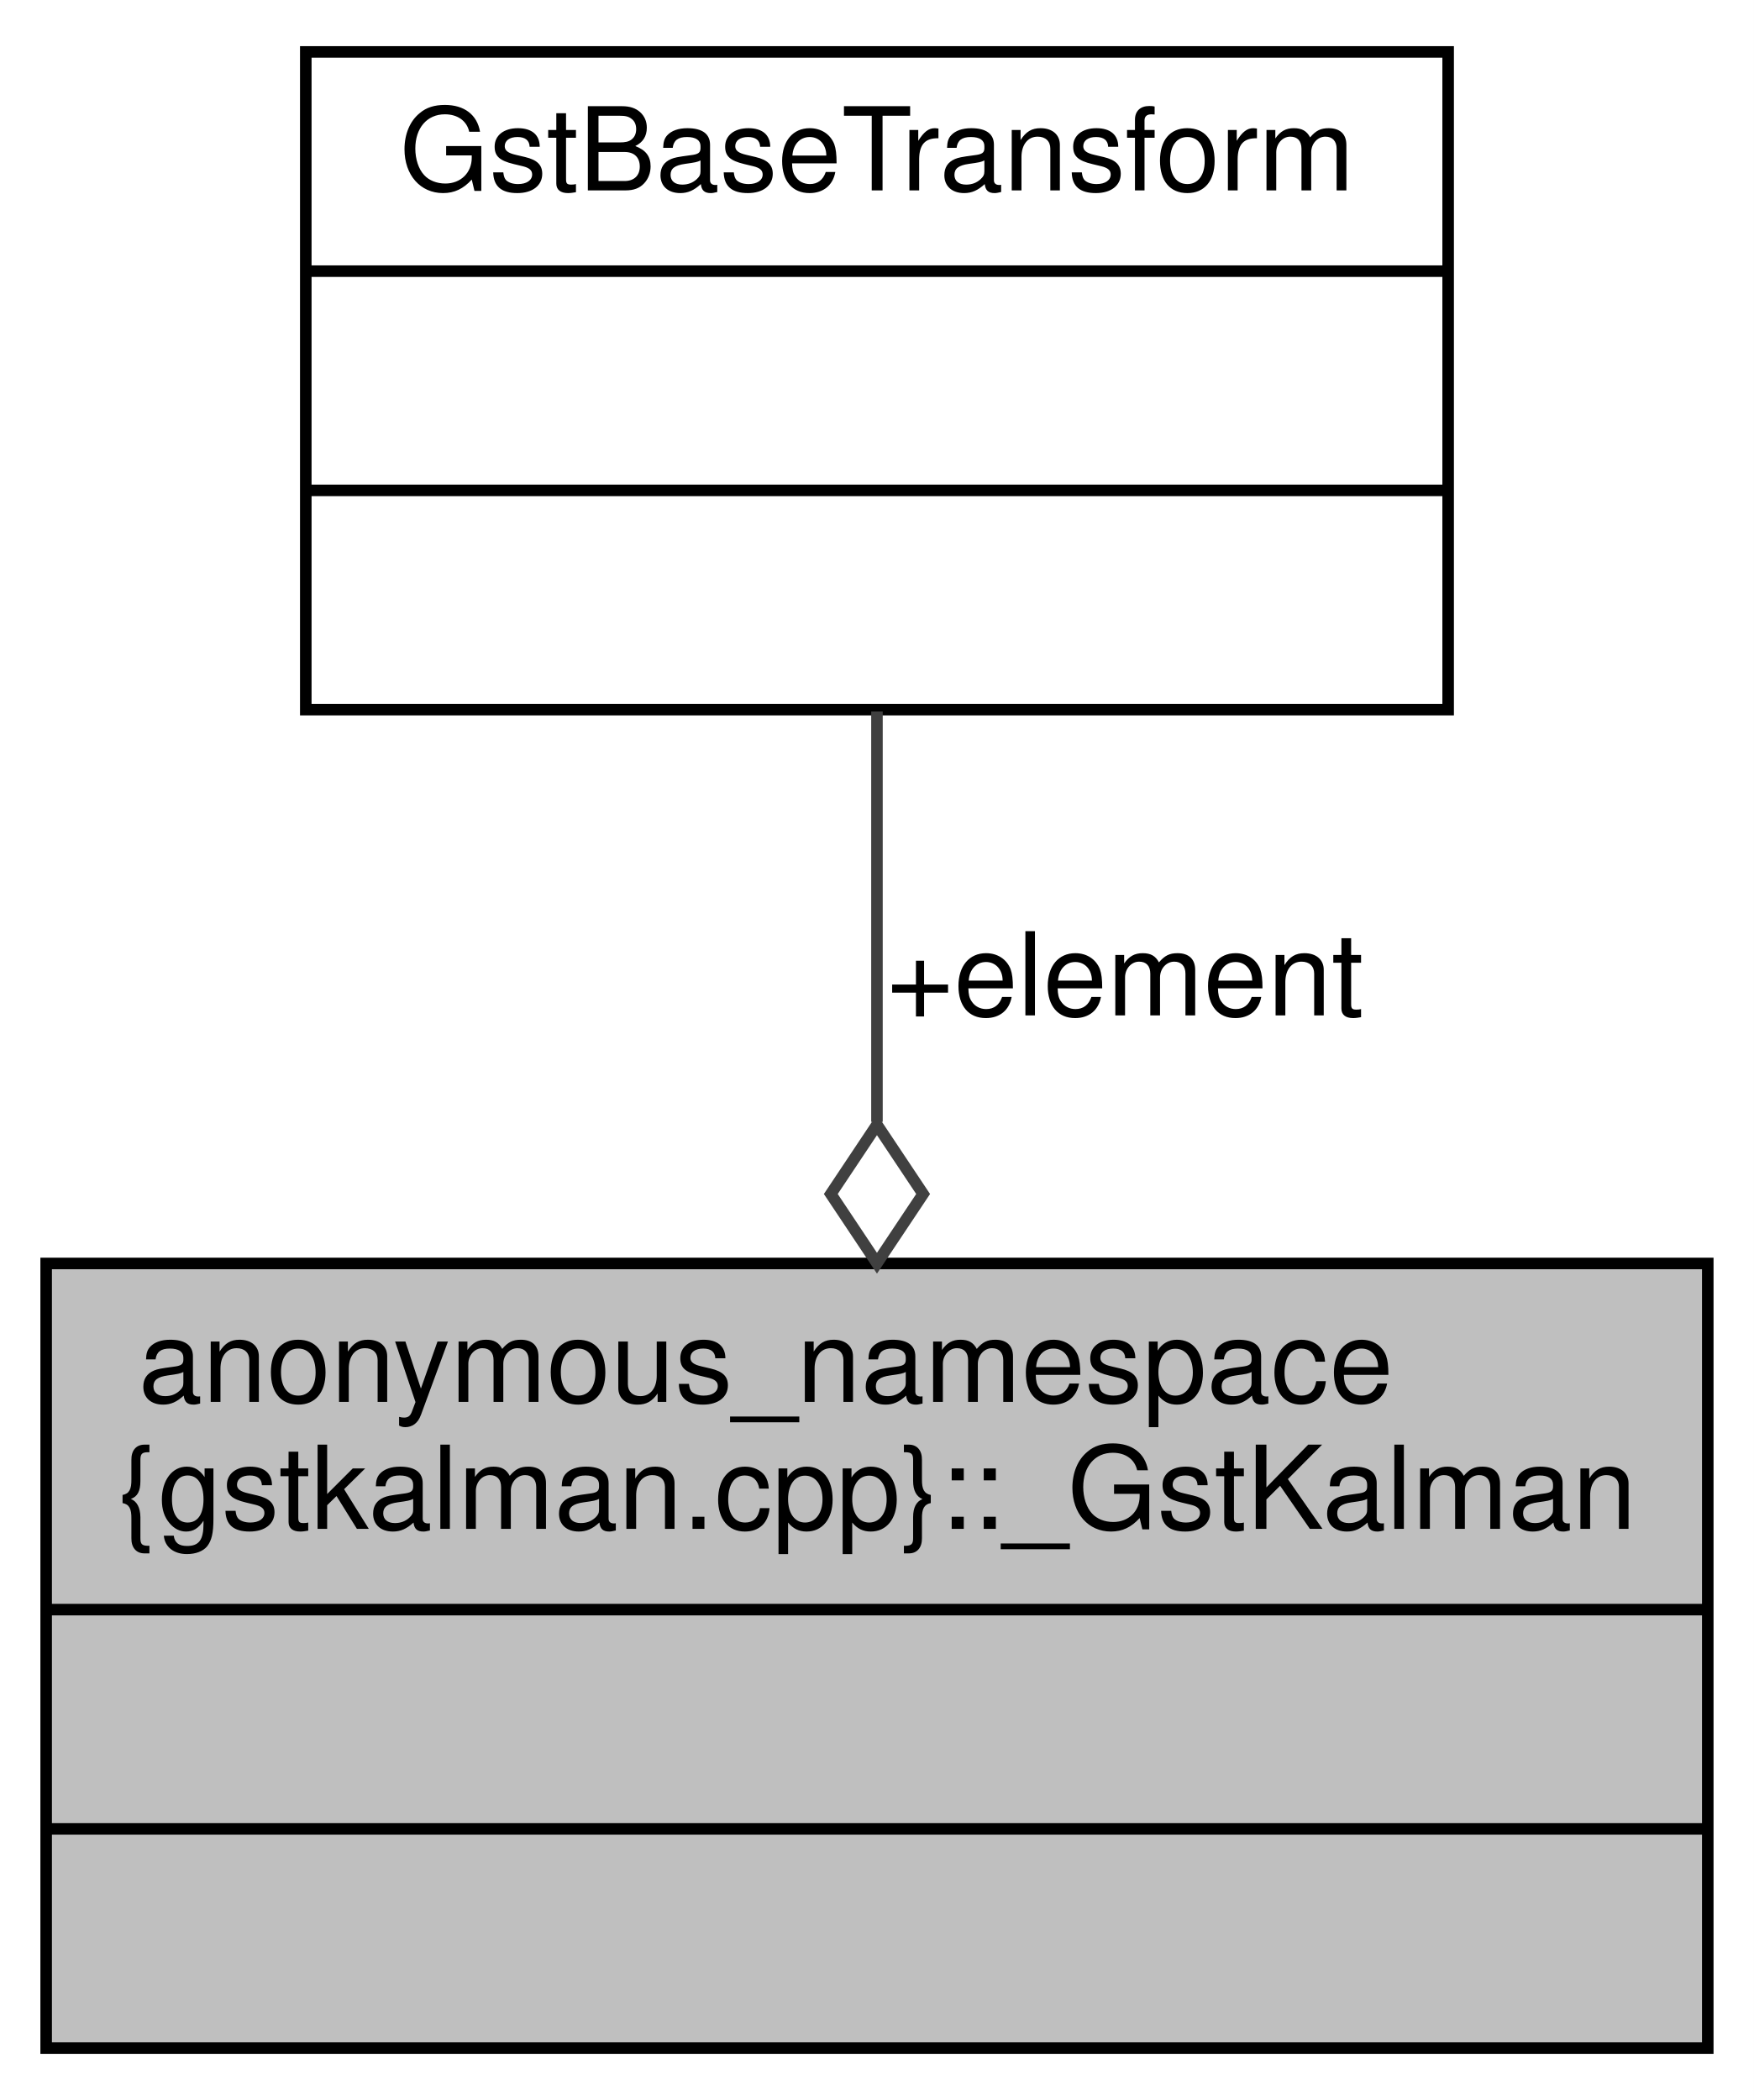
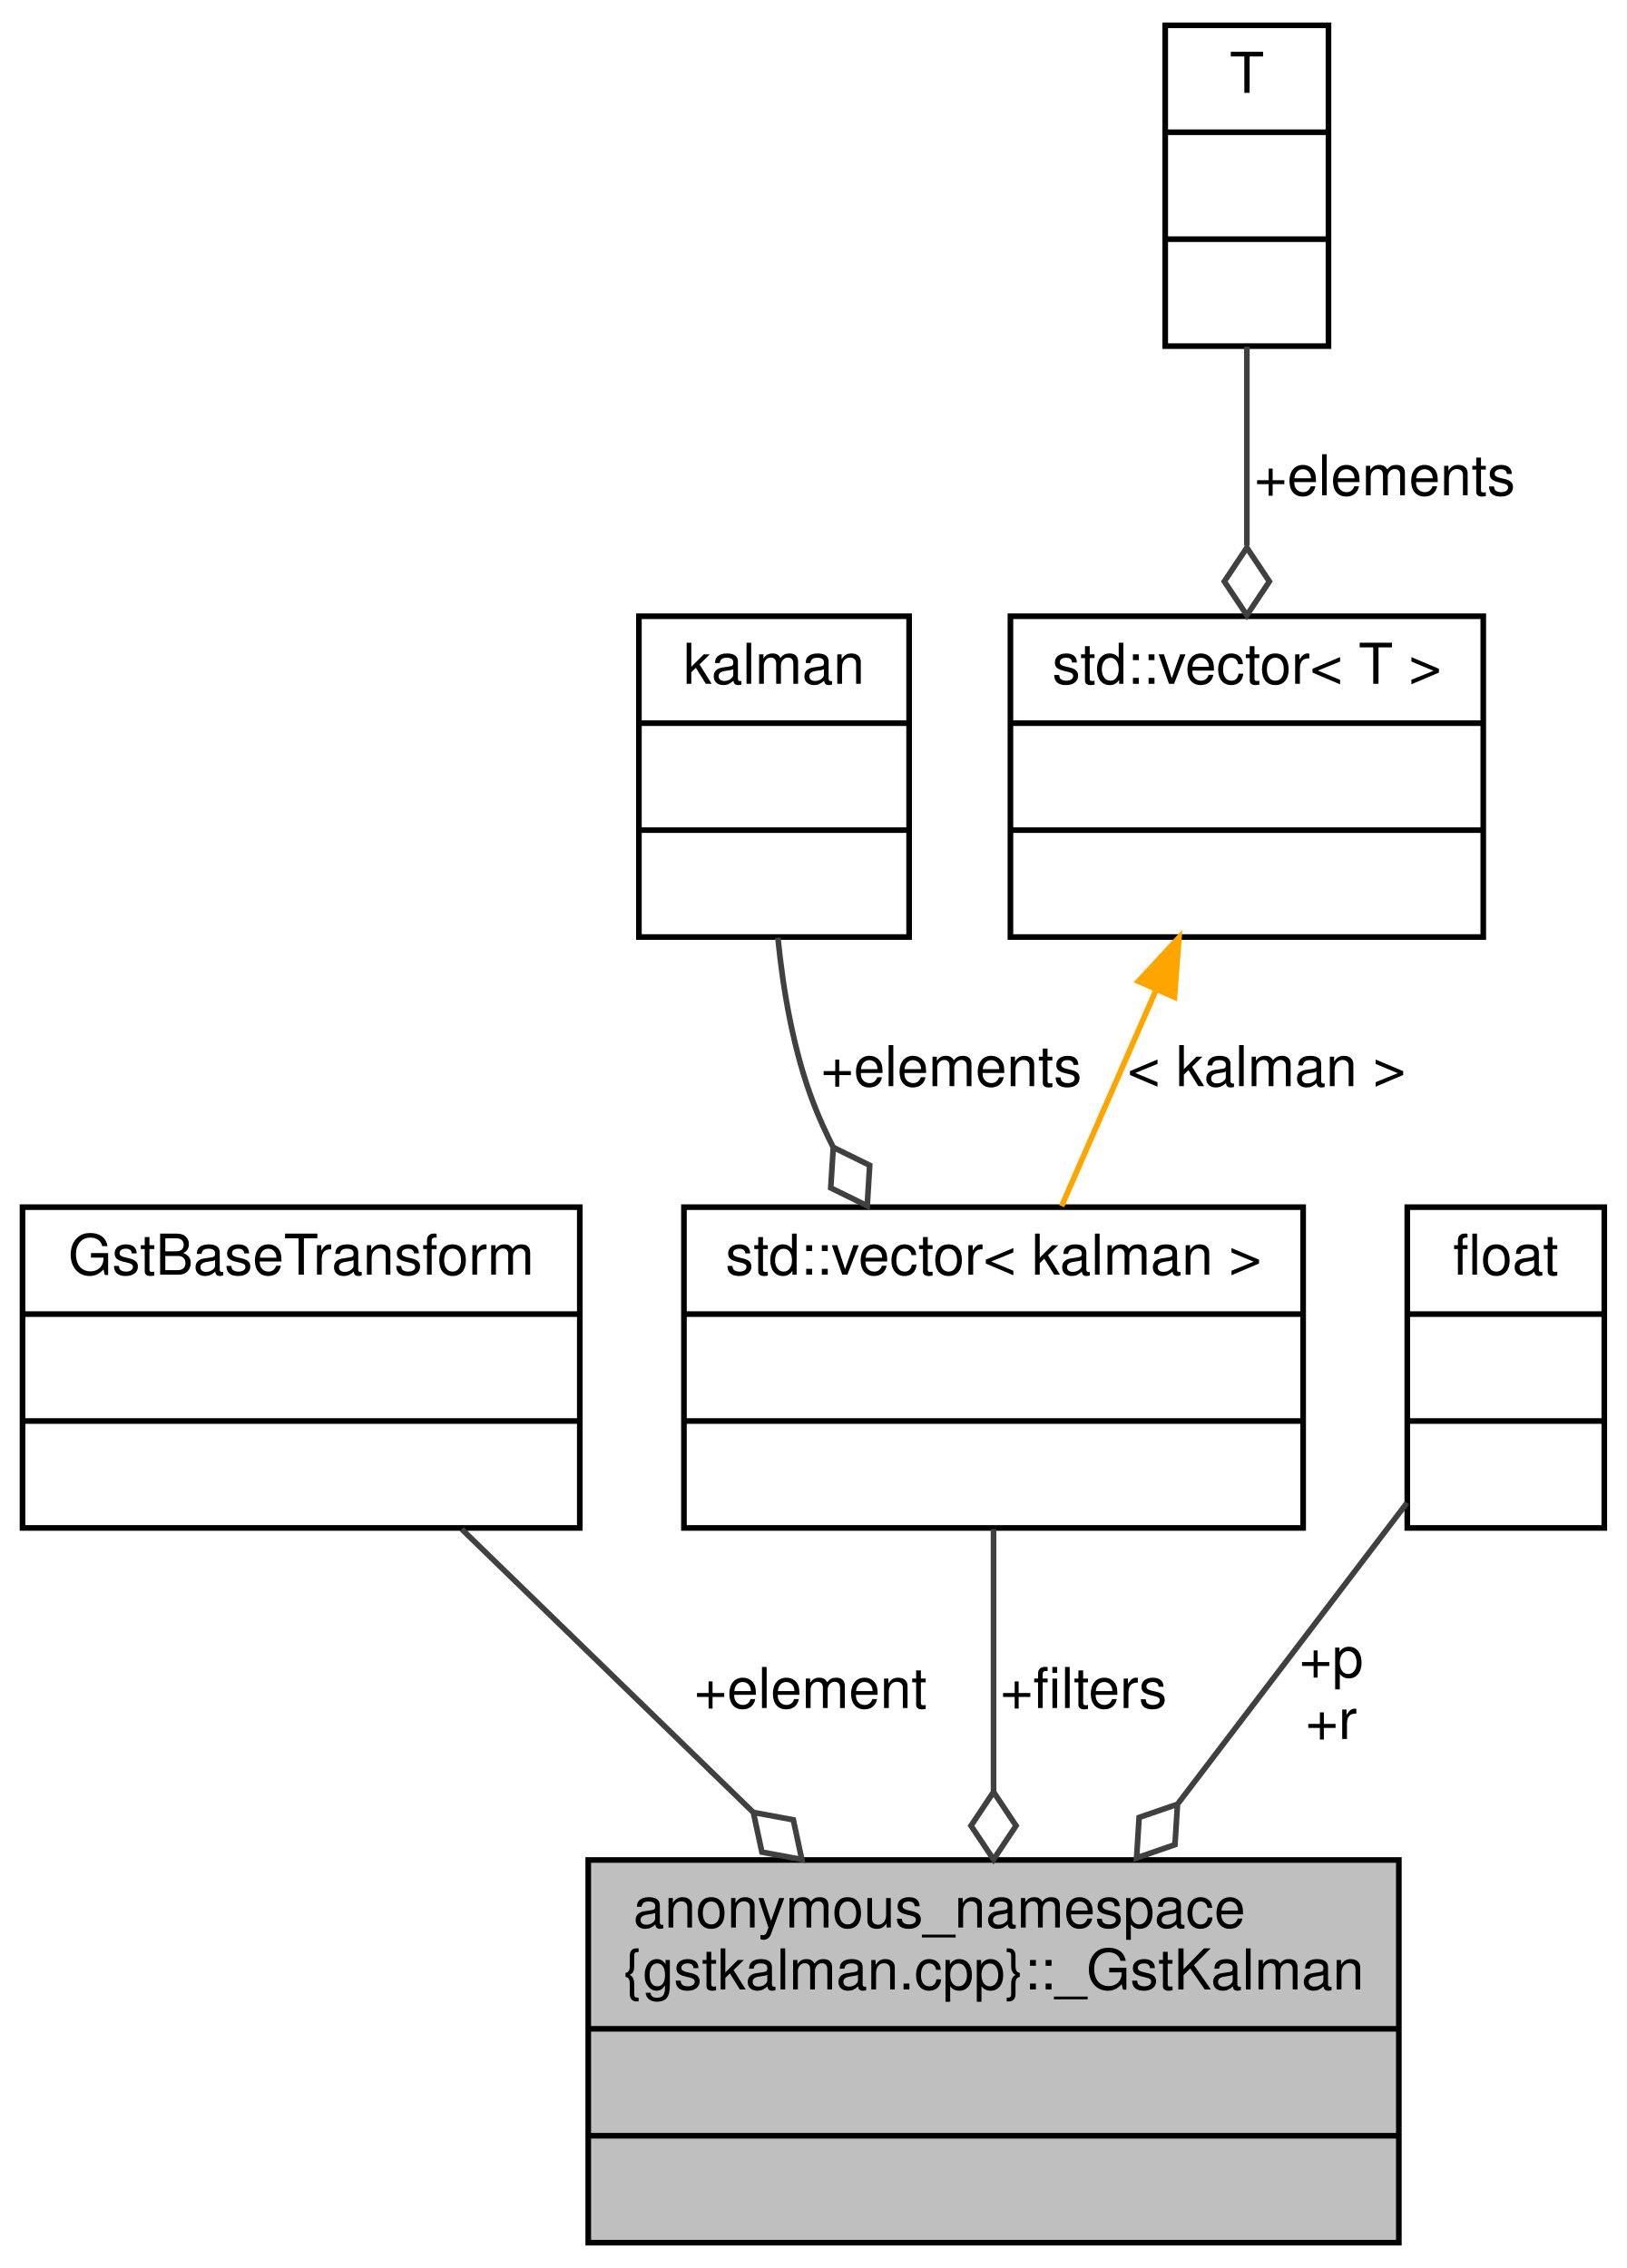
- <svg xmlns="http://www.w3.org/2000/svg" xmlns:xlink="http://www.w3.org/1999/xlink" width="152pt" height="182pt" viewBox="0.00 0.00 152.00 182.00">
-   <g id="graph0" class="graph" transform="scale(1 1) rotate(0) translate(4 178)">
-     <polygon fill="white" stroke="transparent" points="-4,4 -4,-178 148,-178 148,4 -4,4" />
+ <svg xmlns="http://www.w3.org/2000/svg" xmlns:xlink="http://www.w3.org/1999/xlink" width="289pt" height="403pt" viewBox="0.00 0.00 289.00 403.00">
+   <g id="graph0" class="graph" transform="scale(1 1) rotate(0) translate(4 399)">
+     <polygon fill="white" stroke="transparent" points="-4,4 -4,-399 285,-399 285,4 -4,4" />
    <g id="node1" class="node">
      <g id="a_node1">
        <a xlink:title="The GStreamer Kalman filter video plugin element datastructure.">
-           <polygon fill="#bfbfbf" stroke="black" points="0,-0.5 0,-68.5 144,-68.5 144,-0.5 0,-0.5" />
-           <text text-anchor="start" x="8" y="-56.5" font-family="Helvetica,sans-Serif" font-size="10.00">anonymous_namespace</text>
-           <text text-anchor="middle" x="72" y="-45.5" font-family="Helvetica,sans-Serif" font-size="10.00">{gstkalman.cpp}::_GstKalman</text>
-           <polyline fill="none" stroke="black" points="0,-38.5 144,-38.5 " />
-           <text text-anchor="middle" x="72" y="-26.5" font-family="Helvetica,sans-Serif" font-size="10.00"> </text>
-           <polyline fill="none" stroke="black" points="0,-19.5 144,-19.5 " />
-           <text text-anchor="middle" x="72" y="-7.5" font-family="Helvetica,sans-Serif" font-size="10.00"> </text>
+           <polygon fill="#bfbfbf" stroke="black" points="100.5,-0.5 100.5,-68.5 244.5,-68.5 244.5,-0.5 100.5,-0.5" />
+           <text text-anchor="start" x="108.5" y="-56.5" font-family="Helvetica,sans-Serif" font-size="10.00">anonymous_namespace</text>
+           <text text-anchor="middle" x="172.5" y="-45.5" font-family="Helvetica,sans-Serif" font-size="10.00">{gstkalman.cpp}::_GstKalman</text>
+           <polyline fill="none" stroke="black" points="100.5,-38.5 244.5,-38.5 " />
+           <text text-anchor="middle" x="172.5" y="-26.5" font-family="Helvetica,sans-Serif" font-size="10.00"> </text>
+           <polyline fill="none" stroke="black" points="100.5,-19.5 244.5,-19.5 " />
+           <text text-anchor="middle" x="172.5" y="-7.5" font-family="Helvetica,sans-Serif" font-size="10.00"> </text>
        </a>
      </g>
    </g>
    <g id="node2" class="node">
      <g id="a_node2">
        <a xlink:title=" ">
-           <polygon fill="white" stroke="black" points="22.5,-116.5 22.5,-173.5 121.5,-173.5 121.5,-116.5 22.5,-116.5" />
-           <text text-anchor="middle" x="72" y="-161.5" font-family="Helvetica,sans-Serif" font-size="10.00">GstBaseTransform</text>
-           <polyline fill="none" stroke="black" points="22.5,-154.5 121.5,-154.5 " />
-           <text text-anchor="middle" x="72" y="-142.5" font-family="Helvetica,sans-Serif" font-size="10.00"> </text>
-           <polyline fill="none" stroke="black" points="22.5,-135.5 121.5,-135.5 " />
-           <text text-anchor="middle" x="72" y="-123.5" font-family="Helvetica,sans-Serif" font-size="10.00"> </text>
+           <polygon fill="white" stroke="black" points="0,-127.5 0,-184.5 99,-184.5 99,-127.5 0,-127.5" />
+           <text text-anchor="middle" x="49.5" y="-172.5" font-family="Helvetica,sans-Serif" font-size="10.00">GstBaseTransform</text>
+           <polyline fill="none" stroke="black" points="0,-165.5 99,-165.5 " />
+           <text text-anchor="middle" x="49.5" y="-153.5" font-family="Helvetica,sans-Serif" font-size="10.00"> </text>
+           <polyline fill="none" stroke="black" points="0,-146.5 99,-146.5 " />
+           <text text-anchor="middle" x="49.5" y="-134.5" font-family="Helvetica,sans-Serif" font-size="10.00"> </text>
        </a>
      </g>
    </g>
    <g id="edge1" class="edge">
-       <path fill="none" stroke="#404040" d="M72,-116.34C72,-105.53 72,-92.85 72,-80.77" />
-       <polygon fill="none" stroke="#404040" points="72,-80.52 68,-74.52 72,-68.52 76,-74.52 72,-80.52" />
-       <text text-anchor="middle" x="93.5" y="-90" font-family="Helvetica,sans-Serif" font-size="10.00"> +element</text>
+       <path fill="none" stroke="#404040" d="M78.03,-127.28C93.38,-112.37 112.62,-93.68 129.72,-77.06" />
+       <polygon fill="none" stroke="#404040" points="129.83,-76.95 131.35,-69.9 138.44,-68.59 136.93,-75.64 129.83,-76.95" />
+       <text text-anchor="middle" x="140" y="-95.5" font-family="Helvetica,sans-Serif" font-size="10.00"> +element</text>
+     </g>
+     <g id="node3" class="node">
+       <g id="a_node3">
+         <a xlink:title=" ">
+           <polygon fill="white" stroke="black" points="117.5,-127.5 117.5,-184.5 227.5,-184.5 227.5,-127.5 117.5,-127.5" />
+           <text text-anchor="middle" x="172.5" y="-172.5" font-family="Helvetica,sans-Serif" font-size="10.00">std::vector&lt; kalman &gt;</text>
+           <polyline fill="none" stroke="black" points="117.5,-165.5 227.5,-165.5 " />
+           <text text-anchor="middle" x="172.5" y="-153.5" font-family="Helvetica,sans-Serif" font-size="10.00"> </text>
+           <polyline fill="none" stroke="black" points="117.5,-146.5 227.5,-146.5 " />
+           <text text-anchor="middle" x="172.5" y="-134.5" font-family="Helvetica,sans-Serif" font-size="10.00"> </text>
+         </a>
+       </g>
+     </g>
+     <g id="edge2" class="edge">
+       <path fill="none" stroke="#404040" d="M172.5,-127.28C172.5,-113.47 172.5,-96.4 172.5,-80.75" />
+       <polygon fill="none" stroke="#404040" points="172.5,-80.59 168.5,-74.59 172.5,-68.59 176.5,-74.59 172.5,-80.59" />
+       <text text-anchor="middle" x="188.5" y="-95.5" font-family="Helvetica,sans-Serif" font-size="10.00"> +filters</text>
+     </g>
+     <g id="node4" class="node">
+       <g id="a_node4">
+         <a xlink:title=" ">
+           <polygon fill="white" stroke="black" points="109.5,-232.5 109.5,-289.5 157.5,-289.5 157.5,-232.5 109.5,-232.5" />
+           <text text-anchor="middle" x="133.5" y="-277.5" font-family="Helvetica,sans-Serif" font-size="10.00">kalman</text>
+           <polyline fill="none" stroke="black" points="109.5,-270.5 157.5,-270.5 " />
+           <text text-anchor="middle" x="133.5" y="-258.5" font-family="Helvetica,sans-Serif" font-size="10.00"> </text>
+           <polyline fill="none" stroke="black" points="109.5,-251.5 157.5,-251.5 " />
+           <text text-anchor="middle" x="133.5" y="-239.5" font-family="Helvetica,sans-Serif" font-size="10.00"> </text>
+         </a>
+       </g>
+     </g>
+     <g id="edge3" class="edge">
+       <path fill="none" stroke="#404040" d="M134.19,-232.38C135.13,-222.83 136.98,-212.22 140.5,-203 141.51,-200.35 142.71,-197.72 144.03,-195.12" />
+       <polygon fill="none" stroke="#404040" points="144.03,-195.12 143.58,-187.92 150.06,-184.74 150.5,-191.94 144.03,-195.12" />
+       <text text-anchor="middle" x="165" y="-206" font-family="Helvetica,sans-Serif" font-size="10.00"> +elements</text>
+     </g>
+     <g id="node5" class="node">
+       <g id="a_node5">
+         <a xlink:title=" ">
+           <polygon fill="white" stroke="black" points="175.5,-232.5 175.5,-289.5 259.5,-289.5 259.5,-232.5 175.5,-232.5" />
+           <text text-anchor="middle" x="217.5" y="-277.5" font-family="Helvetica,sans-Serif" font-size="10.00">std::vector&lt; T &gt;</text>
+           <polyline fill="none" stroke="black" points="175.5,-270.5 259.5,-270.5 " />
+           <text text-anchor="middle" x="217.5" y="-258.5" font-family="Helvetica,sans-Serif" font-size="10.00"> </text>
+           <polyline fill="none" stroke="black" points="175.5,-251.5 259.5,-251.5 " />
+           <text text-anchor="middle" x="217.5" y="-239.5" font-family="Helvetica,sans-Serif" font-size="10.00"> </text>
+         </a>
+       </g>
+     </g>
+     <g id="edge4" class="edge">
+       <path fill="none" stroke="orange" d="M201.35,-223.03C195.82,-210.38 189.74,-196.46 184.59,-184.68" />
+       <polygon fill="orange" stroke="orange" points="198.23,-224.64 205.44,-232.4 204.64,-221.83 198.23,-224.64" />
+       <text text-anchor="middle" x="221" y="-206" font-family="Helvetica,sans-Serif" font-size="10.00"> &lt; kalman &gt;</text>
+     </g>
+     <g id="node6" class="node">
+       <g id="a_node6">
+         <a xlink:title=" ">
+           <polygon fill="white" stroke="black" points="203,-337.5 203,-394.5 232,-394.5 232,-337.5 203,-337.5" />
+           <text text-anchor="middle" x="217.5" y="-382.5" font-family="Helvetica,sans-Serif" font-size="10.00">T</text>
+           <polyline fill="none" stroke="black" points="203,-375.5 232,-375.5 " />
+           <text text-anchor="middle" x="217.5" y="-363.5" font-family="Helvetica,sans-Serif" font-size="10.00"> </text>
+           <polyline fill="none" stroke="black" points="203,-356.5 232,-356.5 " />
+           <text text-anchor="middle" x="217.5" y="-344.5" font-family="Helvetica,sans-Serif" font-size="10.00"> </text>
+         </a>
+       </g>
+     </g>
+     <g id="edge5" class="edge">
+       <path fill="none" stroke="#404040" d="M217.5,-337.4C217.5,-326.55 217.5,-313.87 217.5,-302.05" />
+       <polygon fill="none" stroke="#404040" points="217.5,-301.68 213.5,-295.68 217.5,-289.68 221.5,-295.68 217.5,-301.68" />
+       <text text-anchor="middle" x="242" y="-311" font-family="Helvetica,sans-Serif" font-size="10.00"> +elements</text>
+     </g>
+     <g id="node7" class="node">
+       <g id="a_node7">
+         <a xlink:title=" ">
+           <polygon fill="white" stroke="black" points="246,-127.5 246,-184.5 281,-184.5 281,-127.5 246,-127.5" />
+           <text text-anchor="middle" x="263.5" y="-172.5" font-family="Helvetica,sans-Serif" font-size="10.00">float</text>
+           <polyline fill="none" stroke="black" points="246,-165.5 281,-165.5 " />
+           <text text-anchor="middle" x="263.5" y="-153.5" font-family="Helvetica,sans-Serif" font-size="10.00"> </text>
+           <polyline fill="none" stroke="black" points="246,-146.5 281,-146.5 " />
+           <text text-anchor="middle" x="263.5" y="-134.5" font-family="Helvetica,sans-Serif" font-size="10.00"> </text>
+         </a>
+       </g>
+     </g>
+     <g id="edge6" class="edge">
+       <path fill="none" stroke="#404040" d="M245.95,-131.96C234.45,-116.85 219.05,-96.63 205.33,-78.61" />
+       <polygon fill="none" stroke="#404040" points="205.18,-78.41 198.36,-76.06 197.91,-68.87 204.73,-71.22 205.18,-78.41" />
+       <text text-anchor="middle" x="232.5" y="-101" font-family="Helvetica,sans-Serif" font-size="10.00"> +p</text>
+       <text text-anchor="middle" x="232.5" y="-90" font-family="Helvetica,sans-Serif" font-size="10.00">+r</text>
    </g>
  </g>
</svg>
